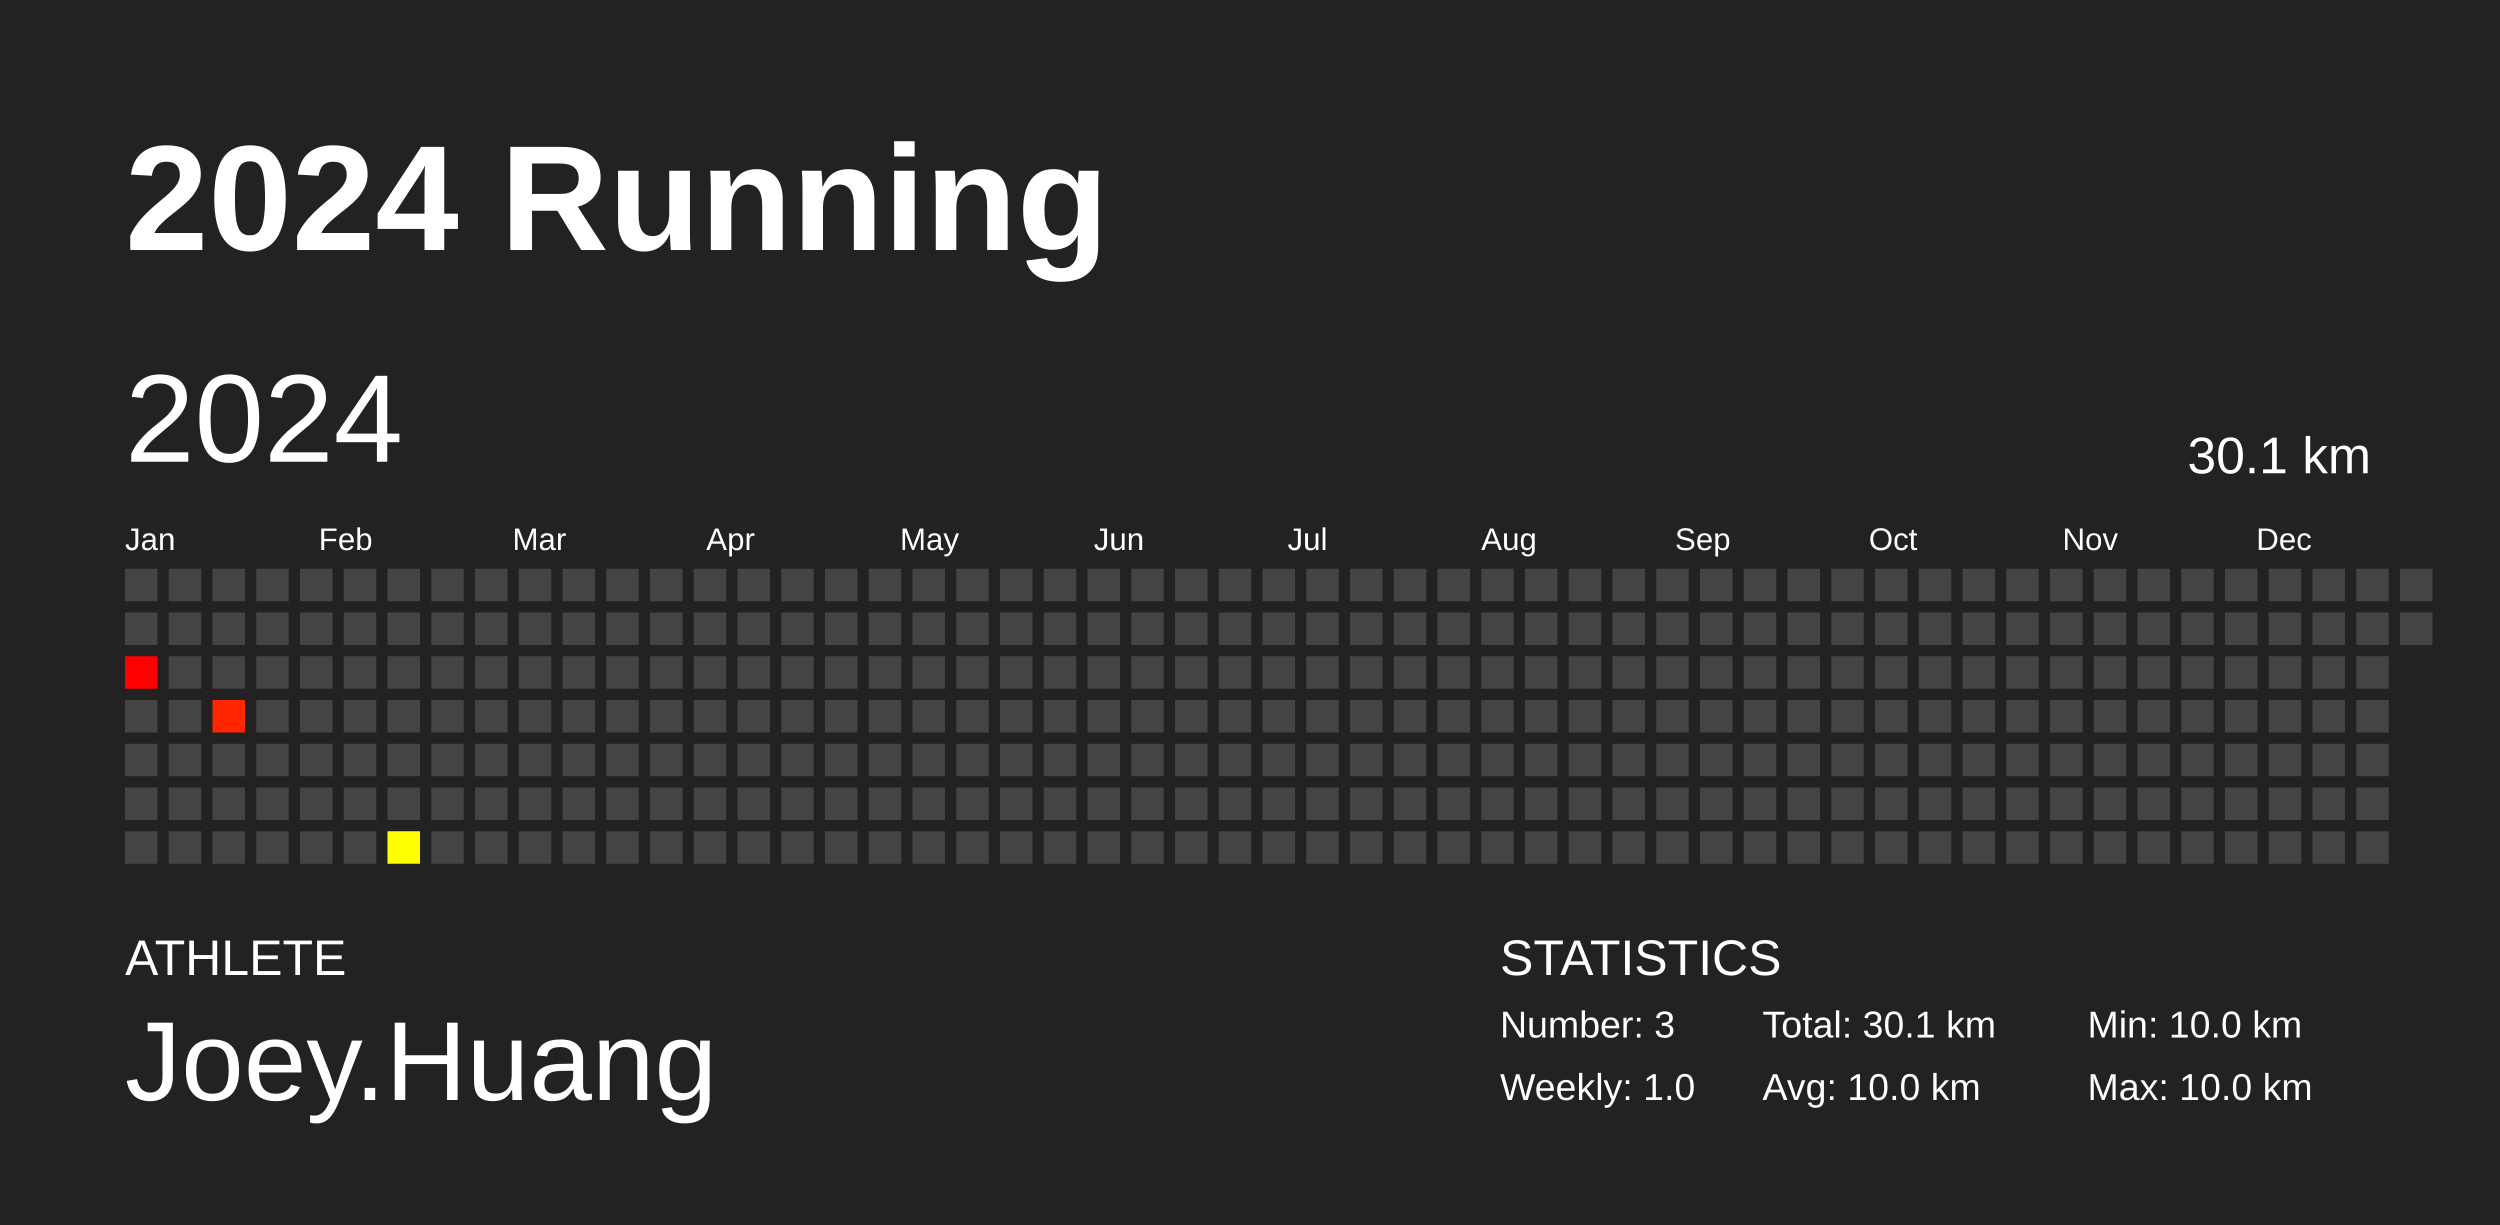
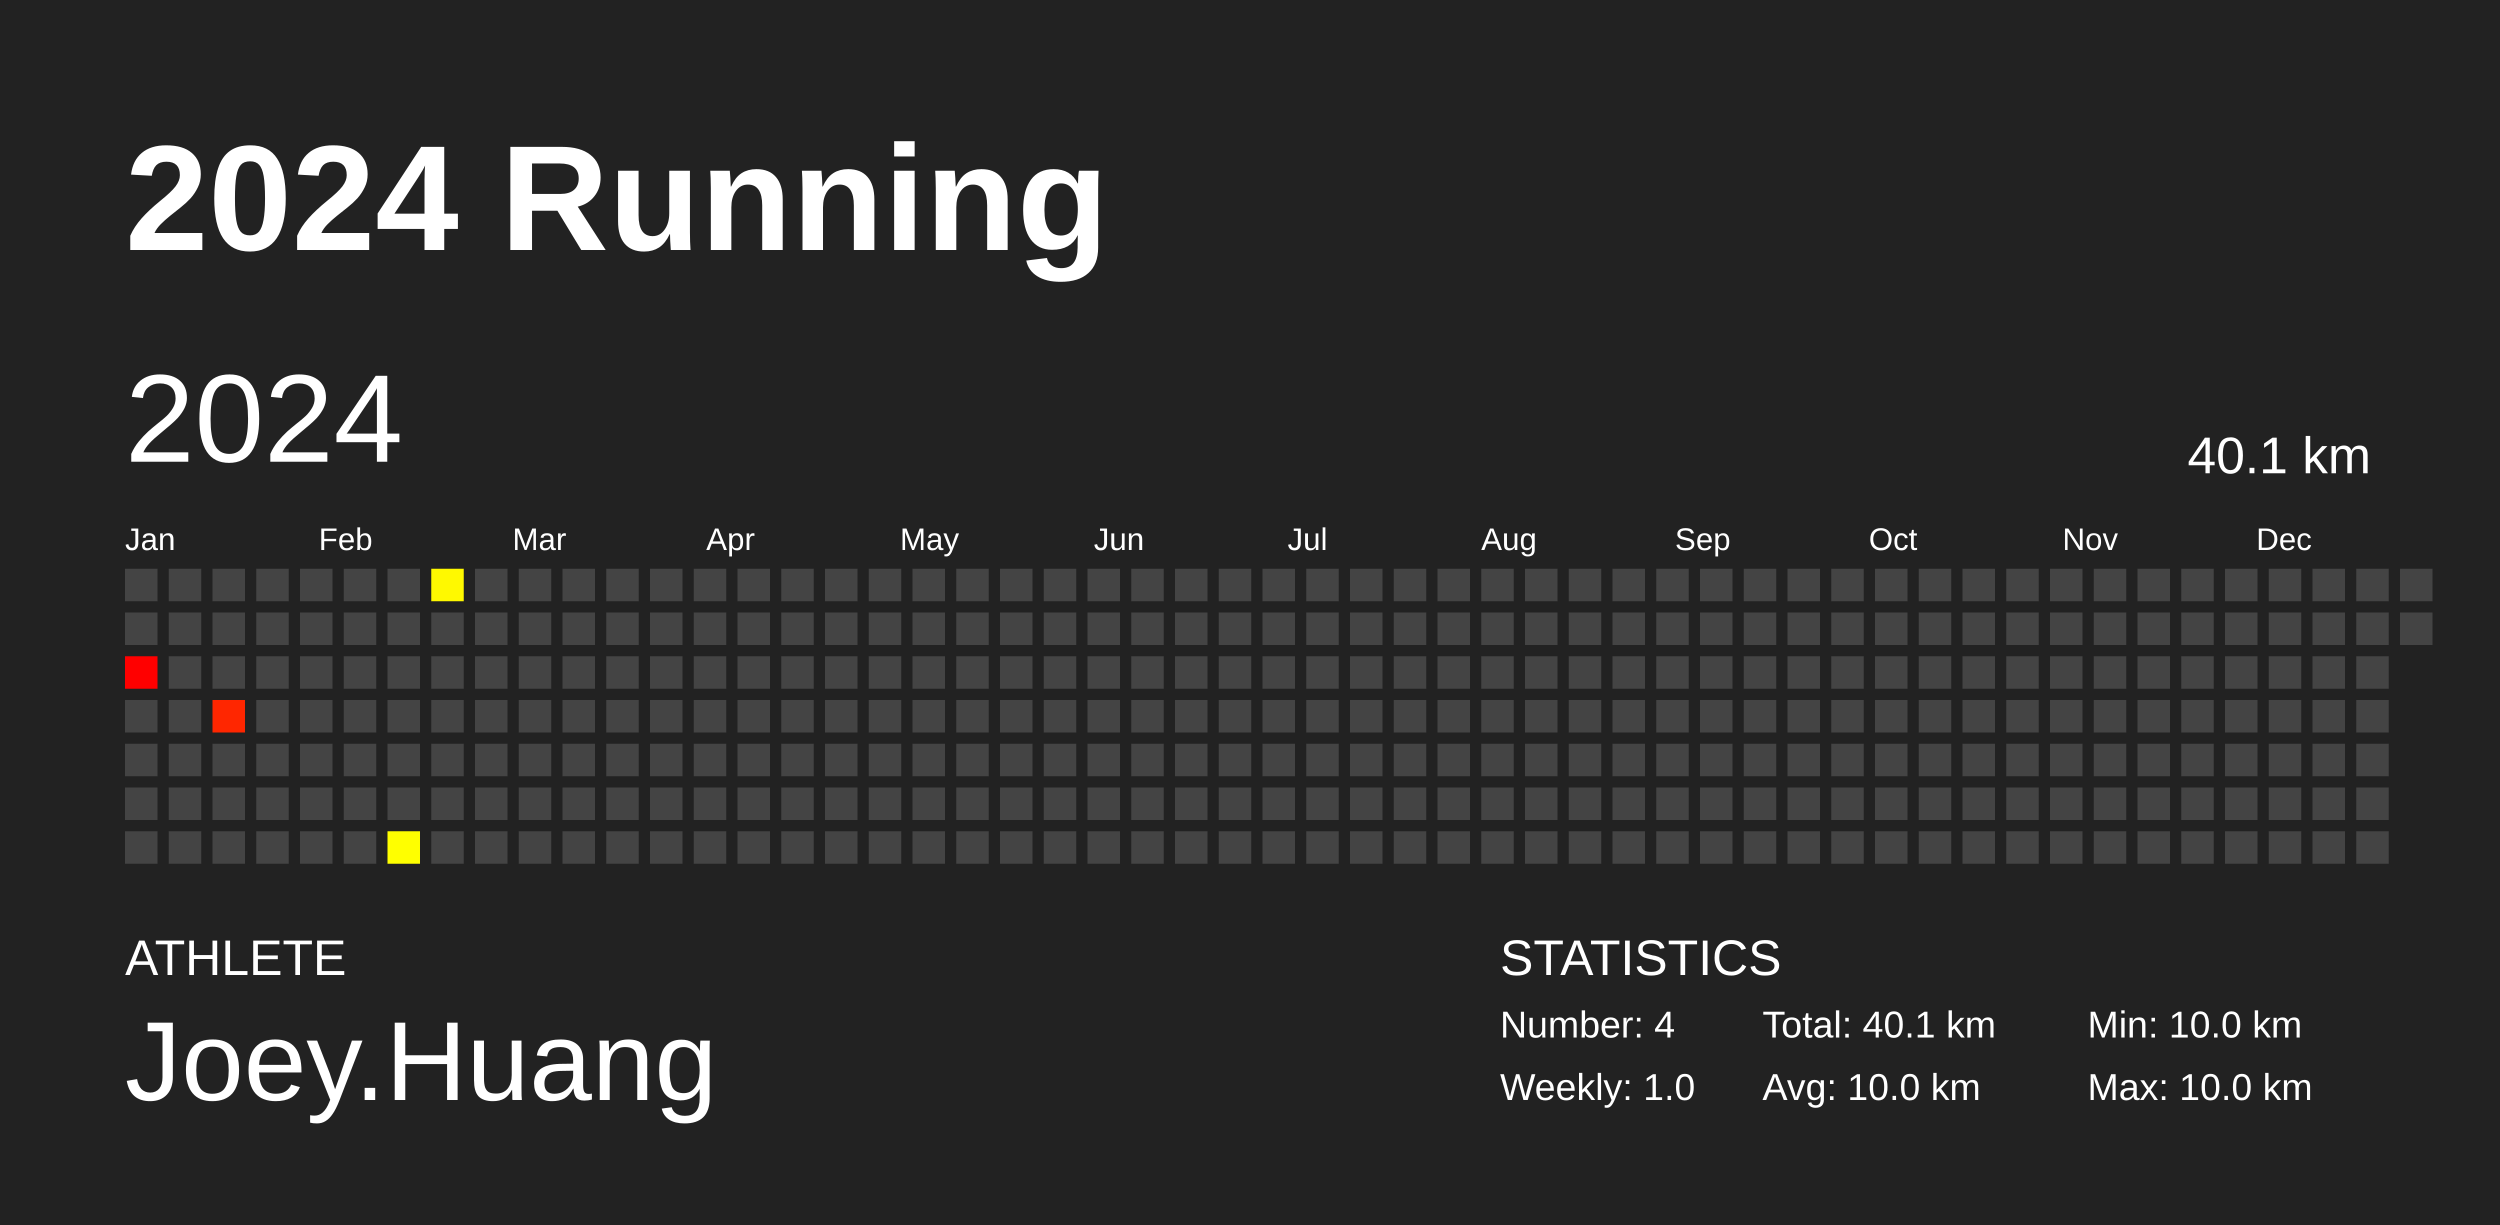
<svg xmlns="http://www.w3.org/2000/svg" baseProfile="full" height="98mm" version="1.1" viewBox="0,0,200,98" width="200mm">
  <defs />
  <rect fill="#222222" height="98" width="200" x="0" y="0" />
  <text fill="#FFFFFF" style="font-size:12px; font-family:Arial; font-weight:bold;" x="10" y="20">2024 Running</text>
  <text fill="#FFFFFF" style="font-size:4px; font-family:Arial" x="10" y="78">ATHLETE</text>
  <text fill="#FFFFFF" style="font-size:9px; font-family:Arial" x="10" y="88">Joey.Huang</text>
  <text fill="#FFFFFF" style="font-size:4px; font-family:Arial" x="120" y="78">STATISTICS</text>
-   <text fill="#FFFFFF" style="font-size:3px; font-family:Arial" x="120" y="83">Number: 3</text>
+   <text fill="#FFFFFF" style="font-size:3px; font-family:Arial" x="120" y="83">Number: 4</text>
  <text fill="#FFFFFF" style="font-size:3px; font-family:Arial" x="120" y="88">Weekly: 1.0</text>
-   <text fill="#FFFFFF" style="font-size:3px; font-family:Arial" x="141" y="83">Total: 30.1 km</text>
+   <text fill="#FFFFFF" style="font-size:3px; font-family:Arial" x="141" y="83">Total: 40.1 km</text>
  <text fill="#FFFFFF" style="font-size:3px; font-family:Arial" x="141" y="88">Avg: 10.0 km</text>
  <text fill="#FFFFFF" style="font-size:3px; font-family:Arial" x="167" y="83">Min: 10.0 km</text>
  <text fill="#FFFFFF" style="font-size:3px; font-family:Arial" x="167" y="88">Max: 10.0 km</text>
  <text dominant-baseline="hanging" fill="#FFFFFF" style="font-size:10.0px; font-family:Arial;" x="10" y="30">2024</text>
-   <text dominant-baseline="hanging" fill="#FFFFFF" style="font-size:4.125px; font-family:Arial;" x="175" y="35">30.1 km</text>
+   <text dominant-baseline="hanging" fill="#FFFFFF" style="font-size:4.125px; font-family:Arial;" x="175" y="35">40.1 km</text>
  <text fill="#FFFFFF" style="font-size:2.5px; font-family:Arial" x="10.0" y="44">Jan</text>
  <text fill="#FFFFFF" style="font-size:2.5px; font-family:Arial" x="25.5" y="44">Feb</text>
  <text fill="#FFFFFF" style="font-size:2.5px; font-family:Arial" x="41.0" y="44">Mar</text>
  <text fill="#FFFFFF" style="font-size:2.5px; font-family:Arial" x="56.5" y="44">Apr</text>
  <text fill="#FFFFFF" style="font-size:2.5px; font-family:Arial" x="72.0" y="44">May</text>
  <text fill="#FFFFFF" style="font-size:2.5px; font-family:Arial" x="87.5" y="44">Jun</text>
  <text fill="#FFFFFF" style="font-size:2.5px; font-family:Arial" x="103.0" y="44">Jul</text>
  <text fill="#FFFFFF" style="font-size:2.5px; font-family:Arial" x="118.5" y="44">Aug</text>
  <text fill="#FFFFFF" style="font-size:2.5px; font-family:Arial" x="134.0" y="44">Sep</text>
  <text fill="#FFFFFF" style="font-size:2.5px; font-family:Arial" x="149.5" y="44">Oct</text>
  <text fill="#FFFFFF" style="font-size:2.5px; font-family:Arial" x="165.0" y="44">Nov</text>
  <text fill="#FFFFFF" style="font-size:2.5px; font-family:Arial" x="180.5" y="44">Dec</text>
  <rect fill="#444444" height="2.6" width="2.6" x="10.0" y="45.5" />
  <rect fill="#444444" height="2.6" width="2.6" x="10.0" y="49.0" />
  <rect fill="#ff0000" height="2.6" width="2.6" x="10.0" y="52.5" />
  <rect fill="#444444" height="2.6" width="2.6" x="10.0" y="56.0" />
  <rect fill="#444444" height="2.6" width="2.6" x="10.0" y="59.5" />
  <rect fill="#444444" height="2.6" width="2.6" x="10.0" y="63.0" />
  <rect fill="#444444" height="2.6" width="2.6" x="10.0" y="66.5" />
  <rect fill="#444444" height="2.6" width="2.6" x="13.5" y="45.5" />
  <rect fill="#444444" height="2.6" width="2.6" x="13.5" y="49.0" />
  <rect fill="#444444" height="2.6" width="2.6" x="13.5" y="52.5" />
  <rect fill="#444444" height="2.6" width="2.6" x="13.5" y="56.0" />
  <rect fill="#444444" height="2.6" width="2.6" x="13.5" y="59.5" />
  <rect fill="#444444" height="2.6" width="2.6" x="13.5" y="63.0" />
  <rect fill="#444444" height="2.6" width="2.6" x="13.5" y="66.5" />
  <rect fill="#444444" height="2.6" width="2.6" x="17.0" y="45.5" />
  <rect fill="#444444" height="2.6" width="2.6" x="17.0" y="49.0" />
  <rect fill="#444444" height="2.6" width="2.6" x="17.0" y="52.5" />
  <rect fill="#ff2600" height="2.6" width="2.6" x="17.0" y="56.0" />
  <rect fill="#444444" height="2.6" width="2.6" x="17.0" y="59.5" />
  <rect fill="#444444" height="2.6" width="2.6" x="17.0" y="63.0" />
  <rect fill="#444444" height="2.6" width="2.6" x="17.0" y="66.5" />
  <rect fill="#444444" height="2.6" width="2.6" x="20.5" y="45.5" />
  <rect fill="#444444" height="2.6" width="2.6" x="20.5" y="49.0" />
  <rect fill="#444444" height="2.6" width="2.6" x="20.5" y="52.5" />
  <rect fill="#444444" height="2.6" width="2.6" x="20.5" y="56.0" />
  <rect fill="#444444" height="2.6" width="2.6" x="20.5" y="59.5" />
  <rect fill="#444444" height="2.6" width="2.6" x="20.5" y="63.0" />
  <rect fill="#444444" height="2.6" width="2.6" x="20.5" y="66.5" />
  <rect fill="#444444" height="2.6" width="2.6" x="24.0" y="45.5" />
  <rect fill="#444444" height="2.6" width="2.6" x="24.0" y="49.0" />
  <rect fill="#444444" height="2.6" width="2.6" x="24.0" y="52.5" />
  <rect fill="#444444" height="2.6" width="2.6" x="24.0" y="56.0" />
  <rect fill="#444444" height="2.6" width="2.6" x="24.0" y="59.5" />
  <rect fill="#444444" height="2.6" width="2.6" x="24.0" y="63.0" />
  <rect fill="#444444" height="2.6" width="2.6" x="24.0" y="66.5" />
  <rect fill="#444444" height="2.6" width="2.6" x="27.5" y="45.5" />
  <rect fill="#444444" height="2.6" width="2.6" x="27.5" y="49.0" />
  <rect fill="#444444" height="2.6" width="2.6" x="27.5" y="52.5" />
  <rect fill="#444444" height="2.6" width="2.6" x="27.5" y="56.0" />
  <rect fill="#444444" height="2.6" width="2.6" x="27.5" y="59.5" />
  <rect fill="#444444" height="2.6" width="2.6" x="27.5" y="63.0" />
  <rect fill="#444444" height="2.6" width="2.6" x="27.5" y="66.5" />
  <rect fill="#444444" height="2.6" width="2.6" x="31.0" y="45.5" />
  <rect fill="#444444" height="2.6" width="2.6" x="31.0" y="49.0" />
  <rect fill="#444444" height="2.6" width="2.6" x="31.0" y="52.5" />
  <rect fill="#444444" height="2.6" width="2.6" x="31.0" y="56.0" />
  <rect fill="#444444" height="2.6" width="2.6" x="31.0" y="59.5" />
  <rect fill="#444444" height="2.6" width="2.6" x="31.0" y="63.0" />
  <rect fill="#ffff00" height="2.6" width="2.6" x="31.0" y="66.5" />
-   <rect fill="#444444" height="2.6" width="2.6" x="34.5" y="45.5" />
+   <rect fill="#fff900" height="2.6" width="2.6" x="34.5" y="45.5" />
  <rect fill="#444444" height="2.6" width="2.6" x="34.5" y="49.0" />
  <rect fill="#444444" height="2.6" width="2.6" x="34.5" y="52.5" />
  <rect fill="#444444" height="2.6" width="2.6" x="34.5" y="56.0" />
  <rect fill="#444444" height="2.6" width="2.6" x="34.5" y="59.5" />
  <rect fill="#444444" height="2.6" width="2.6" x="34.5" y="63.0" />
  <rect fill="#444444" height="2.6" width="2.6" x="34.5" y="66.5" />
  <rect fill="#444444" height="2.6" width="2.6" x="38.0" y="45.5" />
  <rect fill="#444444" height="2.6" width="2.6" x="38.0" y="49.0" />
  <rect fill="#444444" height="2.6" width="2.6" x="38.0" y="52.5" />
  <rect fill="#444444" height="2.6" width="2.6" x="38.0" y="56.0" />
  <rect fill="#444444" height="2.6" width="2.6" x="38.0" y="59.5" />
  <rect fill="#444444" height="2.6" width="2.6" x="38.0" y="63.0" />
  <rect fill="#444444" height="2.6" width="2.6" x="38.0" y="66.5" />
  <rect fill="#444444" height="2.6" width="2.6" x="41.5" y="45.5" />
  <rect fill="#444444" height="2.6" width="2.6" x="41.5" y="49.0" />
  <rect fill="#444444" height="2.6" width="2.6" x="41.5" y="52.5" />
  <rect fill="#444444" height="2.6" width="2.6" x="41.5" y="56.0" />
  <rect fill="#444444" height="2.6" width="2.6" x="41.5" y="59.5" />
  <rect fill="#444444" height="2.6" width="2.6" x="41.5" y="63.0" />
  <rect fill="#444444" height="2.6" width="2.6" x="41.5" y="66.5" />
  <rect fill="#444444" height="2.6" width="2.6" x="45.0" y="45.5" />
  <rect fill="#444444" height="2.6" width="2.6" x="45.0" y="49.0" />
  <rect fill="#444444" height="2.6" width="2.6" x="45.0" y="52.5" />
  <rect fill="#444444" height="2.6" width="2.6" x="45.0" y="56.0" />
  <rect fill="#444444" height="2.6" width="2.6" x="45.0" y="59.5" />
  <rect fill="#444444" height="2.6" width="2.6" x="45.0" y="63.0" />
  <rect fill="#444444" height="2.6" width="2.6" x="45.0" y="66.5" />
  <rect fill="#444444" height="2.6" width="2.6" x="48.5" y="45.5" />
  <rect fill="#444444" height="2.6" width="2.6" x="48.5" y="49.0" />
  <rect fill="#444444" height="2.6" width="2.6" x="48.5" y="52.5" />
  <rect fill="#444444" height="2.6" width="2.6" x="48.5" y="56.0" />
  <rect fill="#444444" height="2.6" width="2.6" x="48.5" y="59.5" />
  <rect fill="#444444" height="2.6" width="2.6" x="48.5" y="63.0" />
  <rect fill="#444444" height="2.6" width="2.6" x="48.5" y="66.5" />
  <rect fill="#444444" height="2.6" width="2.6" x="52.0" y="45.5" />
  <rect fill="#444444" height="2.6" width="2.6" x="52.0" y="49.0" />
  <rect fill="#444444" height="2.6" width="2.6" x="52.0" y="52.5" />
  <rect fill="#444444" height="2.6" width="2.6" x="52.0" y="56.0" />
  <rect fill="#444444" height="2.6" width="2.6" x="52.0" y="59.5" />
  <rect fill="#444444" height="2.6" width="2.6" x="52.0" y="63.0" />
  <rect fill="#444444" height="2.6" width="2.6" x="52.0" y="66.5" />
  <rect fill="#444444" height="2.6" width="2.6" x="55.5" y="45.5" />
  <rect fill="#444444" height="2.6" width="2.6" x="55.5" y="49.0" />
  <rect fill="#444444" height="2.6" width="2.6" x="55.5" y="52.5" />
  <rect fill="#444444" height="2.6" width="2.6" x="55.5" y="56.0" />
  <rect fill="#444444" height="2.6" width="2.6" x="55.5" y="59.5" />
  <rect fill="#444444" height="2.6" width="2.6" x="55.5" y="63.0" />
  <rect fill="#444444" height="2.6" width="2.6" x="55.5" y="66.5" />
  <rect fill="#444444" height="2.6" width="2.6" x="59.0" y="45.5" />
  <rect fill="#444444" height="2.6" width="2.6" x="59.0" y="49.0" />
  <rect fill="#444444" height="2.6" width="2.6" x="59.0" y="52.5" />
  <rect fill="#444444" height="2.6" width="2.6" x="59.0" y="56.0" />
  <rect fill="#444444" height="2.6" width="2.6" x="59.0" y="59.5" />
  <rect fill="#444444" height="2.6" width="2.6" x="59.0" y="63.0" />
  <rect fill="#444444" height="2.6" width="2.6" x="59.0" y="66.5" />
  <rect fill="#444444" height="2.6" width="2.6" x="62.5" y="45.5" />
  <rect fill="#444444" height="2.6" width="2.6" x="62.5" y="49.0" />
  <rect fill="#444444" height="2.6" width="2.6" x="62.5" y="52.5" />
  <rect fill="#444444" height="2.6" width="2.6" x="62.5" y="56.0" />
  <rect fill="#444444" height="2.6" width="2.6" x="62.5" y="59.5" />
  <rect fill="#444444" height="2.6" width="2.6" x="62.5" y="63.0" />
  <rect fill="#444444" height="2.6" width="2.6" x="62.5" y="66.5" />
  <rect fill="#444444" height="2.6" width="2.6" x="66.0" y="45.5" />
  <rect fill="#444444" height="2.6" width="2.6" x="66.0" y="49.0" />
  <rect fill="#444444" height="2.6" width="2.6" x="66.0" y="52.5" />
  <rect fill="#444444" height="2.6" width="2.6" x="66.0" y="56.0" />
  <rect fill="#444444" height="2.6" width="2.6" x="66.0" y="59.5" />
  <rect fill="#444444" height="2.6" width="2.6" x="66.0" y="63.0" />
  <rect fill="#444444" height="2.6" width="2.6" x="66.0" y="66.5" />
  <rect fill="#444444" height="2.6" width="2.6" x="69.5" y="45.5" />
  <rect fill="#444444" height="2.6" width="2.6" x="69.5" y="49.0" />
  <rect fill="#444444" height="2.6" width="2.6" x="69.5" y="52.5" />
  <rect fill="#444444" height="2.6" width="2.6" x="69.5" y="56.0" />
  <rect fill="#444444" height="2.6" width="2.6" x="69.5" y="59.5" />
  <rect fill="#444444" height="2.6" width="2.6" x="69.5" y="63.0" />
  <rect fill="#444444" height="2.6" width="2.6" x="69.5" y="66.5" />
  <rect fill="#444444" height="2.6" width="2.6" x="73.0" y="45.5" />
  <rect fill="#444444" height="2.6" width="2.6" x="73.0" y="49.0" />
  <rect fill="#444444" height="2.6" width="2.6" x="73.0" y="52.5" />
  <rect fill="#444444" height="2.6" width="2.6" x="73.0" y="56.0" />
  <rect fill="#444444" height="2.6" width="2.6" x="73.0" y="59.5" />
  <rect fill="#444444" height="2.6" width="2.6" x="73.0" y="63.0" />
  <rect fill="#444444" height="2.6" width="2.6" x="73.0" y="66.5" />
  <rect fill="#444444" height="2.6" width="2.6" x="76.5" y="45.5" />
  <rect fill="#444444" height="2.6" width="2.6" x="76.5" y="49.0" />
  <rect fill="#444444" height="2.6" width="2.6" x="76.5" y="52.5" />
  <rect fill="#444444" height="2.6" width="2.6" x="76.5" y="56.0" />
  <rect fill="#444444" height="2.6" width="2.6" x="76.5" y="59.5" />
  <rect fill="#444444" height="2.6" width="2.6" x="76.5" y="63.0" />
  <rect fill="#444444" height="2.6" width="2.6" x="76.5" y="66.5" />
  <rect fill="#444444" height="2.6" width="2.6" x="80.0" y="45.5" />
  <rect fill="#444444" height="2.6" width="2.6" x="80.0" y="49.0" />
  <rect fill="#444444" height="2.6" width="2.6" x="80.0" y="52.5" />
  <rect fill="#444444" height="2.6" width="2.6" x="80.0" y="56.0" />
  <rect fill="#444444" height="2.6" width="2.6" x="80.0" y="59.5" />
  <rect fill="#444444" height="2.6" width="2.6" x="80.0" y="63.0" />
  <rect fill="#444444" height="2.6" width="2.6" x="80.0" y="66.5" />
  <rect fill="#444444" height="2.6" width="2.6" x="83.5" y="45.5" />
  <rect fill="#444444" height="2.6" width="2.6" x="83.5" y="49.0" />
  <rect fill="#444444" height="2.6" width="2.6" x="83.5" y="52.5" />
  <rect fill="#444444" height="2.6" width="2.6" x="83.5" y="56.0" />
  <rect fill="#444444" height="2.6" width="2.6" x="83.5" y="59.5" />
  <rect fill="#444444" height="2.6" width="2.6" x="83.5" y="63.0" />
  <rect fill="#444444" height="2.6" width="2.6" x="83.5" y="66.5" />
  <rect fill="#444444" height="2.6" width="2.6" x="87.0" y="45.5" />
  <rect fill="#444444" height="2.6" width="2.6" x="87.0" y="49.0" />
  <rect fill="#444444" height="2.6" width="2.6" x="87.0" y="52.5" />
  <rect fill="#444444" height="2.6" width="2.6" x="87.0" y="56.0" />
  <rect fill="#444444" height="2.6" width="2.6" x="87.0" y="59.5" />
  <rect fill="#444444" height="2.6" width="2.6" x="87.0" y="63.0" />
  <rect fill="#444444" height="2.6" width="2.6" x="87.0" y="66.5" />
  <rect fill="#444444" height="2.6" width="2.6" x="90.5" y="45.5" />
  <rect fill="#444444" height="2.6" width="2.6" x="90.5" y="49.0" />
  <rect fill="#444444" height="2.6" width="2.6" x="90.5" y="52.5" />
  <rect fill="#444444" height="2.6" width="2.6" x="90.5" y="56.0" />
  <rect fill="#444444" height="2.6" width="2.6" x="90.5" y="59.5" />
  <rect fill="#444444" height="2.6" width="2.6" x="90.5" y="63.0" />
  <rect fill="#444444" height="2.6" width="2.6" x="90.5" y="66.5" />
  <rect fill="#444444" height="2.6" width="2.6" x="94.0" y="45.5" />
  <rect fill="#444444" height="2.6" width="2.6" x="94.0" y="49.0" />
  <rect fill="#444444" height="2.6" width="2.6" x="94.0" y="52.5" />
  <rect fill="#444444" height="2.6" width="2.6" x="94.0" y="56.0" />
  <rect fill="#444444" height="2.6" width="2.6" x="94.0" y="59.5" />
  <rect fill="#444444" height="2.6" width="2.6" x="94.0" y="63.0" />
  <rect fill="#444444" height="2.6" width="2.6" x="94.0" y="66.5" />
  <rect fill="#444444" height="2.6" width="2.6" x="97.5" y="45.5" />
  <rect fill="#444444" height="2.6" width="2.6" x="97.5" y="49.0" />
  <rect fill="#444444" height="2.6" width="2.6" x="97.5" y="52.5" />
  <rect fill="#444444" height="2.6" width="2.6" x="97.5" y="56.0" />
  <rect fill="#444444" height="2.6" width="2.6" x="97.5" y="59.5" />
  <rect fill="#444444" height="2.6" width="2.6" x="97.5" y="63.0" />
  <rect fill="#444444" height="2.6" width="2.6" x="97.5" y="66.5" />
  <rect fill="#444444" height="2.6" width="2.6" x="101.0" y="45.5" />
  <rect fill="#444444" height="2.6" width="2.6" x="101.0" y="49.0" />
  <rect fill="#444444" height="2.6" width="2.6" x="101.0" y="52.5" />
  <rect fill="#444444" height="2.6" width="2.6" x="101.0" y="56.0" />
  <rect fill="#444444" height="2.6" width="2.6" x="101.0" y="59.5" />
  <rect fill="#444444" height="2.6" width="2.6" x="101.0" y="63.0" />
  <rect fill="#444444" height="2.6" width="2.6" x="101.0" y="66.5" />
  <rect fill="#444444" height="2.6" width="2.6" x="104.5" y="45.5" />
  <rect fill="#444444" height="2.6" width="2.6" x="104.5" y="49.0" />
  <rect fill="#444444" height="2.6" width="2.6" x="104.5" y="52.5" />
  <rect fill="#444444" height="2.6" width="2.6" x="104.5" y="56.0" />
  <rect fill="#444444" height="2.6" width="2.6" x="104.5" y="59.5" />
  <rect fill="#444444" height="2.6" width="2.6" x="104.5" y="63.0" />
  <rect fill="#444444" height="2.6" width="2.6" x="104.5" y="66.5" />
  <rect fill="#444444" height="2.6" width="2.6" x="108.0" y="45.5" />
  <rect fill="#444444" height="2.6" width="2.6" x="108.0" y="49.0" />
  <rect fill="#444444" height="2.6" width="2.6" x="108.0" y="52.5" />
  <rect fill="#444444" height="2.6" width="2.6" x="108.0" y="56.0" />
  <rect fill="#444444" height="2.6" width="2.6" x="108.0" y="59.5" />
  <rect fill="#444444" height="2.6" width="2.6" x="108.0" y="63.0" />
  <rect fill="#444444" height="2.6" width="2.6" x="108.0" y="66.5" />
  <rect fill="#444444" height="2.6" width="2.6" x="111.5" y="45.5" />
  <rect fill="#444444" height="2.6" width="2.6" x="111.5" y="49.0" />
  <rect fill="#444444" height="2.6" width="2.6" x="111.5" y="52.5" />
  <rect fill="#444444" height="2.6" width="2.6" x="111.5" y="56.0" />
  <rect fill="#444444" height="2.6" width="2.6" x="111.5" y="59.5" />
  <rect fill="#444444" height="2.6" width="2.6" x="111.5" y="63.0" />
  <rect fill="#444444" height="2.6" width="2.6" x="111.5" y="66.5" />
  <rect fill="#444444" height="2.6" width="2.6" x="115.0" y="45.5" />
  <rect fill="#444444" height="2.6" width="2.6" x="115.0" y="49.0" />
  <rect fill="#444444" height="2.6" width="2.6" x="115.0" y="52.5" />
  <rect fill="#444444" height="2.6" width="2.6" x="115.0" y="56.0" />
  <rect fill="#444444" height="2.6" width="2.6" x="115.0" y="59.5" />
  <rect fill="#444444" height="2.6" width="2.6" x="115.0" y="63.0" />
  <rect fill="#444444" height="2.6" width="2.6" x="115.0" y="66.5" />
  <rect fill="#444444" height="2.6" width="2.6" x="118.5" y="45.5" />
  <rect fill="#444444" height="2.6" width="2.6" x="118.5" y="49.0" />
  <rect fill="#444444" height="2.6" width="2.6" x="118.5" y="52.5" />
  <rect fill="#444444" height="2.6" width="2.6" x="118.5" y="56.0" />
  <rect fill="#444444" height="2.6" width="2.6" x="118.5" y="59.5" />
  <rect fill="#444444" height="2.6" width="2.6" x="118.5" y="63.0" />
  <rect fill="#444444" height="2.6" width="2.6" x="118.5" y="66.5" />
  <rect fill="#444444" height="2.6" width="2.6" x="122.0" y="45.5" />
  <rect fill="#444444" height="2.6" width="2.6" x="122.0" y="49.0" />
  <rect fill="#444444" height="2.6" width="2.6" x="122.0" y="52.5" />
  <rect fill="#444444" height="2.6" width="2.6" x="122.0" y="56.0" />
  <rect fill="#444444" height="2.6" width="2.6" x="122.0" y="59.5" />
  <rect fill="#444444" height="2.6" width="2.6" x="122.0" y="63.0" />
  <rect fill="#444444" height="2.6" width="2.6" x="122.0" y="66.5" />
  <rect fill="#444444" height="2.6" width="2.6" x="125.5" y="45.5" />
  <rect fill="#444444" height="2.6" width="2.6" x="125.5" y="49.0" />
  <rect fill="#444444" height="2.6" width="2.6" x="125.5" y="52.5" />
  <rect fill="#444444" height="2.6" width="2.6" x="125.5" y="56.0" />
  <rect fill="#444444" height="2.6" width="2.6" x="125.5" y="59.5" />
  <rect fill="#444444" height="2.6" width="2.6" x="125.5" y="63.0" />
  <rect fill="#444444" height="2.6" width="2.6" x="125.5" y="66.5" />
  <rect fill="#444444" height="2.6" width="2.6" x="129.0" y="45.5" />
  <rect fill="#444444" height="2.6" width="2.6" x="129.0" y="49.0" />
  <rect fill="#444444" height="2.6" width="2.6" x="129.0" y="52.5" />
  <rect fill="#444444" height="2.6" width="2.6" x="129.0" y="56.0" />
  <rect fill="#444444" height="2.6" width="2.6" x="129.0" y="59.5" />
  <rect fill="#444444" height="2.6" width="2.6" x="129.0" y="63.0" />
  <rect fill="#444444" height="2.6" width="2.6" x="129.0" y="66.5" />
  <rect fill="#444444" height="2.6" width="2.6" x="132.5" y="45.5" />
  <rect fill="#444444" height="2.6" width="2.6" x="132.5" y="49.0" />
  <rect fill="#444444" height="2.6" width="2.6" x="132.5" y="52.5" />
  <rect fill="#444444" height="2.6" width="2.6" x="132.5" y="56.0" />
  <rect fill="#444444" height="2.6" width="2.6" x="132.5" y="59.5" />
  <rect fill="#444444" height="2.6" width="2.6" x="132.5" y="63.0" />
  <rect fill="#444444" height="2.6" width="2.6" x="132.5" y="66.5" />
  <rect fill="#444444" height="2.6" width="2.6" x="136.0" y="45.5" />
  <rect fill="#444444" height="2.6" width="2.6" x="136.0" y="49.0" />
  <rect fill="#444444" height="2.6" width="2.6" x="136.0" y="52.5" />
  <rect fill="#444444" height="2.6" width="2.6" x="136.0" y="56.0" />
  <rect fill="#444444" height="2.6" width="2.6" x="136.0" y="59.5" />
  <rect fill="#444444" height="2.6" width="2.6" x="136.0" y="63.0" />
  <rect fill="#444444" height="2.6" width="2.6" x="136.0" y="66.5" />
  <rect fill="#444444" height="2.6" width="2.6" x="139.5" y="45.5" />
  <rect fill="#444444" height="2.6" width="2.6" x="139.5" y="49.0" />
  <rect fill="#444444" height="2.6" width="2.6" x="139.5" y="52.5" />
  <rect fill="#444444" height="2.6" width="2.6" x="139.5" y="56.0" />
  <rect fill="#444444" height="2.6" width="2.6" x="139.5" y="59.5" />
  <rect fill="#444444" height="2.6" width="2.6" x="139.5" y="63.0" />
  <rect fill="#444444" height="2.6" width="2.6" x="139.5" y="66.5" />
  <rect fill="#444444" height="2.6" width="2.6" x="143.0" y="45.5" />
  <rect fill="#444444" height="2.6" width="2.6" x="143.0" y="49.0" />
  <rect fill="#444444" height="2.6" width="2.6" x="143.0" y="52.5" />
  <rect fill="#444444" height="2.6" width="2.6" x="143.0" y="56.0" />
  <rect fill="#444444" height="2.6" width="2.6" x="143.0" y="59.5" />
  <rect fill="#444444" height="2.6" width="2.6" x="143.0" y="63.0" />
  <rect fill="#444444" height="2.6" width="2.6" x="143.0" y="66.5" />
  <rect fill="#444444" height="2.6" width="2.6" x="146.5" y="45.5" />
  <rect fill="#444444" height="2.6" width="2.6" x="146.5" y="49.0" />
  <rect fill="#444444" height="2.6" width="2.6" x="146.5" y="52.5" />
  <rect fill="#444444" height="2.6" width="2.6" x="146.5" y="56.0" />
  <rect fill="#444444" height="2.6" width="2.6" x="146.5" y="59.5" />
  <rect fill="#444444" height="2.6" width="2.6" x="146.5" y="63.0" />
  <rect fill="#444444" height="2.6" width="2.6" x="146.5" y="66.5" />
  <rect fill="#444444" height="2.6" width="2.6" x="150.0" y="45.5" />
  <rect fill="#444444" height="2.6" width="2.6" x="150.0" y="49.0" />
  <rect fill="#444444" height="2.6" width="2.6" x="150.0" y="52.5" />
  <rect fill="#444444" height="2.6" width="2.6" x="150.0" y="56.0" />
  <rect fill="#444444" height="2.6" width="2.6" x="150.0" y="59.5" />
  <rect fill="#444444" height="2.6" width="2.6" x="150.0" y="63.0" />
  <rect fill="#444444" height="2.6" width="2.6" x="150.0" y="66.5" />
  <rect fill="#444444" height="2.6" width="2.6" x="153.5" y="45.5" />
  <rect fill="#444444" height="2.6" width="2.6" x="153.5" y="49.0" />
  <rect fill="#444444" height="2.6" width="2.6" x="153.5" y="52.5" />
  <rect fill="#444444" height="2.6" width="2.6" x="153.5" y="56.0" />
  <rect fill="#444444" height="2.6" width="2.6" x="153.5" y="59.5" />
  <rect fill="#444444" height="2.6" width="2.6" x="153.5" y="63.0" />
  <rect fill="#444444" height="2.6" width="2.6" x="153.5" y="66.5" />
  <rect fill="#444444" height="2.6" width="2.6" x="157.0" y="45.5" />
  <rect fill="#444444" height="2.6" width="2.6" x="157.0" y="49.0" />
  <rect fill="#444444" height="2.6" width="2.6" x="157.0" y="52.5" />
  <rect fill="#444444" height="2.6" width="2.6" x="157.0" y="56.0" />
  <rect fill="#444444" height="2.6" width="2.6" x="157.0" y="59.5" />
  <rect fill="#444444" height="2.6" width="2.6" x="157.0" y="63.0" />
  <rect fill="#444444" height="2.6" width="2.6" x="157.0" y="66.5" />
  <rect fill="#444444" height="2.6" width="2.6" x="160.5" y="45.5" />
  <rect fill="#444444" height="2.6" width="2.6" x="160.5" y="49.0" />
  <rect fill="#444444" height="2.6" width="2.6" x="160.5" y="52.5" />
  <rect fill="#444444" height="2.6" width="2.6" x="160.5" y="56.0" />
  <rect fill="#444444" height="2.6" width="2.6" x="160.5" y="59.5" />
  <rect fill="#444444" height="2.6" width="2.6" x="160.5" y="63.0" />
  <rect fill="#444444" height="2.6" width="2.6" x="160.5" y="66.5" />
  <rect fill="#444444" height="2.6" width="2.6" x="164.0" y="45.5" />
  <rect fill="#444444" height="2.6" width="2.6" x="164.0" y="49.0" />
  <rect fill="#444444" height="2.6" width="2.6" x="164.0" y="52.5" />
  <rect fill="#444444" height="2.6" width="2.6" x="164.0" y="56.0" />
  <rect fill="#444444" height="2.6" width="2.6" x="164.0" y="59.5" />
  <rect fill="#444444" height="2.6" width="2.6" x="164.0" y="63.0" />
  <rect fill="#444444" height="2.6" width="2.6" x="164.0" y="66.5" />
  <rect fill="#444444" height="2.6" width="2.6" x="167.5" y="45.5" />
  <rect fill="#444444" height="2.6" width="2.6" x="167.5" y="49.0" />
  <rect fill="#444444" height="2.6" width="2.6" x="167.5" y="52.5" />
  <rect fill="#444444" height="2.6" width="2.6" x="167.5" y="56.0" />
  <rect fill="#444444" height="2.6" width="2.6" x="167.5" y="59.5" />
  <rect fill="#444444" height="2.6" width="2.6" x="167.5" y="63.0" />
  <rect fill="#444444" height="2.6" width="2.6" x="167.5" y="66.5" />
  <rect fill="#444444" height="2.6" width="2.6" x="171.0" y="45.5" />
  <rect fill="#444444" height="2.6" width="2.6" x="171.0" y="49.0" />
  <rect fill="#444444" height="2.6" width="2.6" x="171.0" y="52.5" />
  <rect fill="#444444" height="2.6" width="2.6" x="171.0" y="56.0" />
  <rect fill="#444444" height="2.6" width="2.6" x="171.0" y="59.5" />
  <rect fill="#444444" height="2.6" width="2.6" x="171.0" y="63.0" />
  <rect fill="#444444" height="2.6" width="2.6" x="171.0" y="66.5" />
  <rect fill="#444444" height="2.6" width="2.6" x="174.5" y="45.5" />
  <rect fill="#444444" height="2.6" width="2.6" x="174.5" y="49.0" />
  <rect fill="#444444" height="2.6" width="2.6" x="174.5" y="52.5" />
  <rect fill="#444444" height="2.6" width="2.6" x="174.5" y="56.0" />
  <rect fill="#444444" height="2.6" width="2.6" x="174.5" y="59.5" />
  <rect fill="#444444" height="2.6" width="2.6" x="174.5" y="63.0" />
  <rect fill="#444444" height="2.6" width="2.6" x="174.5" y="66.5" />
  <rect fill="#444444" height="2.6" width="2.6" x="178.0" y="45.5" />
  <rect fill="#444444" height="2.6" width="2.6" x="178.0" y="49.0" />
  <rect fill="#444444" height="2.6" width="2.6" x="178.0" y="52.5" />
  <rect fill="#444444" height="2.6" width="2.6" x="178.0" y="56.0" />
  <rect fill="#444444" height="2.6" width="2.6" x="178.0" y="59.5" />
  <rect fill="#444444" height="2.6" width="2.6" x="178.0" y="63.0" />
  <rect fill="#444444" height="2.6" width="2.6" x="178.0" y="66.5" />
  <rect fill="#444444" height="2.6" width="2.6" x="181.5" y="45.5" />
  <rect fill="#444444" height="2.6" width="2.6" x="181.5" y="49.0" />
  <rect fill="#444444" height="2.6" width="2.6" x="181.5" y="52.5" />
  <rect fill="#444444" height="2.6" width="2.6" x="181.5" y="56.0" />
  <rect fill="#444444" height="2.6" width="2.6" x="181.5" y="59.5" />
  <rect fill="#444444" height="2.6" width="2.6" x="181.5" y="63.0" />
  <rect fill="#444444" height="2.6" width="2.6" x="181.5" y="66.5" />
  <rect fill="#444444" height="2.6" width="2.6" x="185.0" y="45.5" />
  <rect fill="#444444" height="2.6" width="2.6" x="185.0" y="49.0" />
  <rect fill="#444444" height="2.6" width="2.6" x="185.0" y="52.5" />
  <rect fill="#444444" height="2.6" width="2.6" x="185.0" y="56.0" />
  <rect fill="#444444" height="2.6" width="2.6" x="185.0" y="59.5" />
  <rect fill="#444444" height="2.6" width="2.6" x="185.0" y="63.0" />
  <rect fill="#444444" height="2.6" width="2.6" x="185.0" y="66.5" />
  <rect fill="#444444" height="2.6" width="2.6" x="188.5" y="45.5" />
  <rect fill="#444444" height="2.6" width="2.6" x="188.5" y="49.0" />
  <rect fill="#444444" height="2.6" width="2.6" x="188.5" y="52.5" />
  <rect fill="#444444" height="2.6" width="2.6" x="188.5" y="56.0" />
  <rect fill="#444444" height="2.6" width="2.6" x="188.5" y="59.5" />
  <rect fill="#444444" height="2.6" width="2.6" x="188.5" y="63.0" />
  <rect fill="#444444" height="2.6" width="2.6" x="188.5" y="66.5" />
  <rect fill="#444444" height="2.6" width="2.6" x="192.0" y="45.5" />
  <rect fill="#444444" height="2.6" width="2.6" x="192.0" y="49.0" />
</svg>
